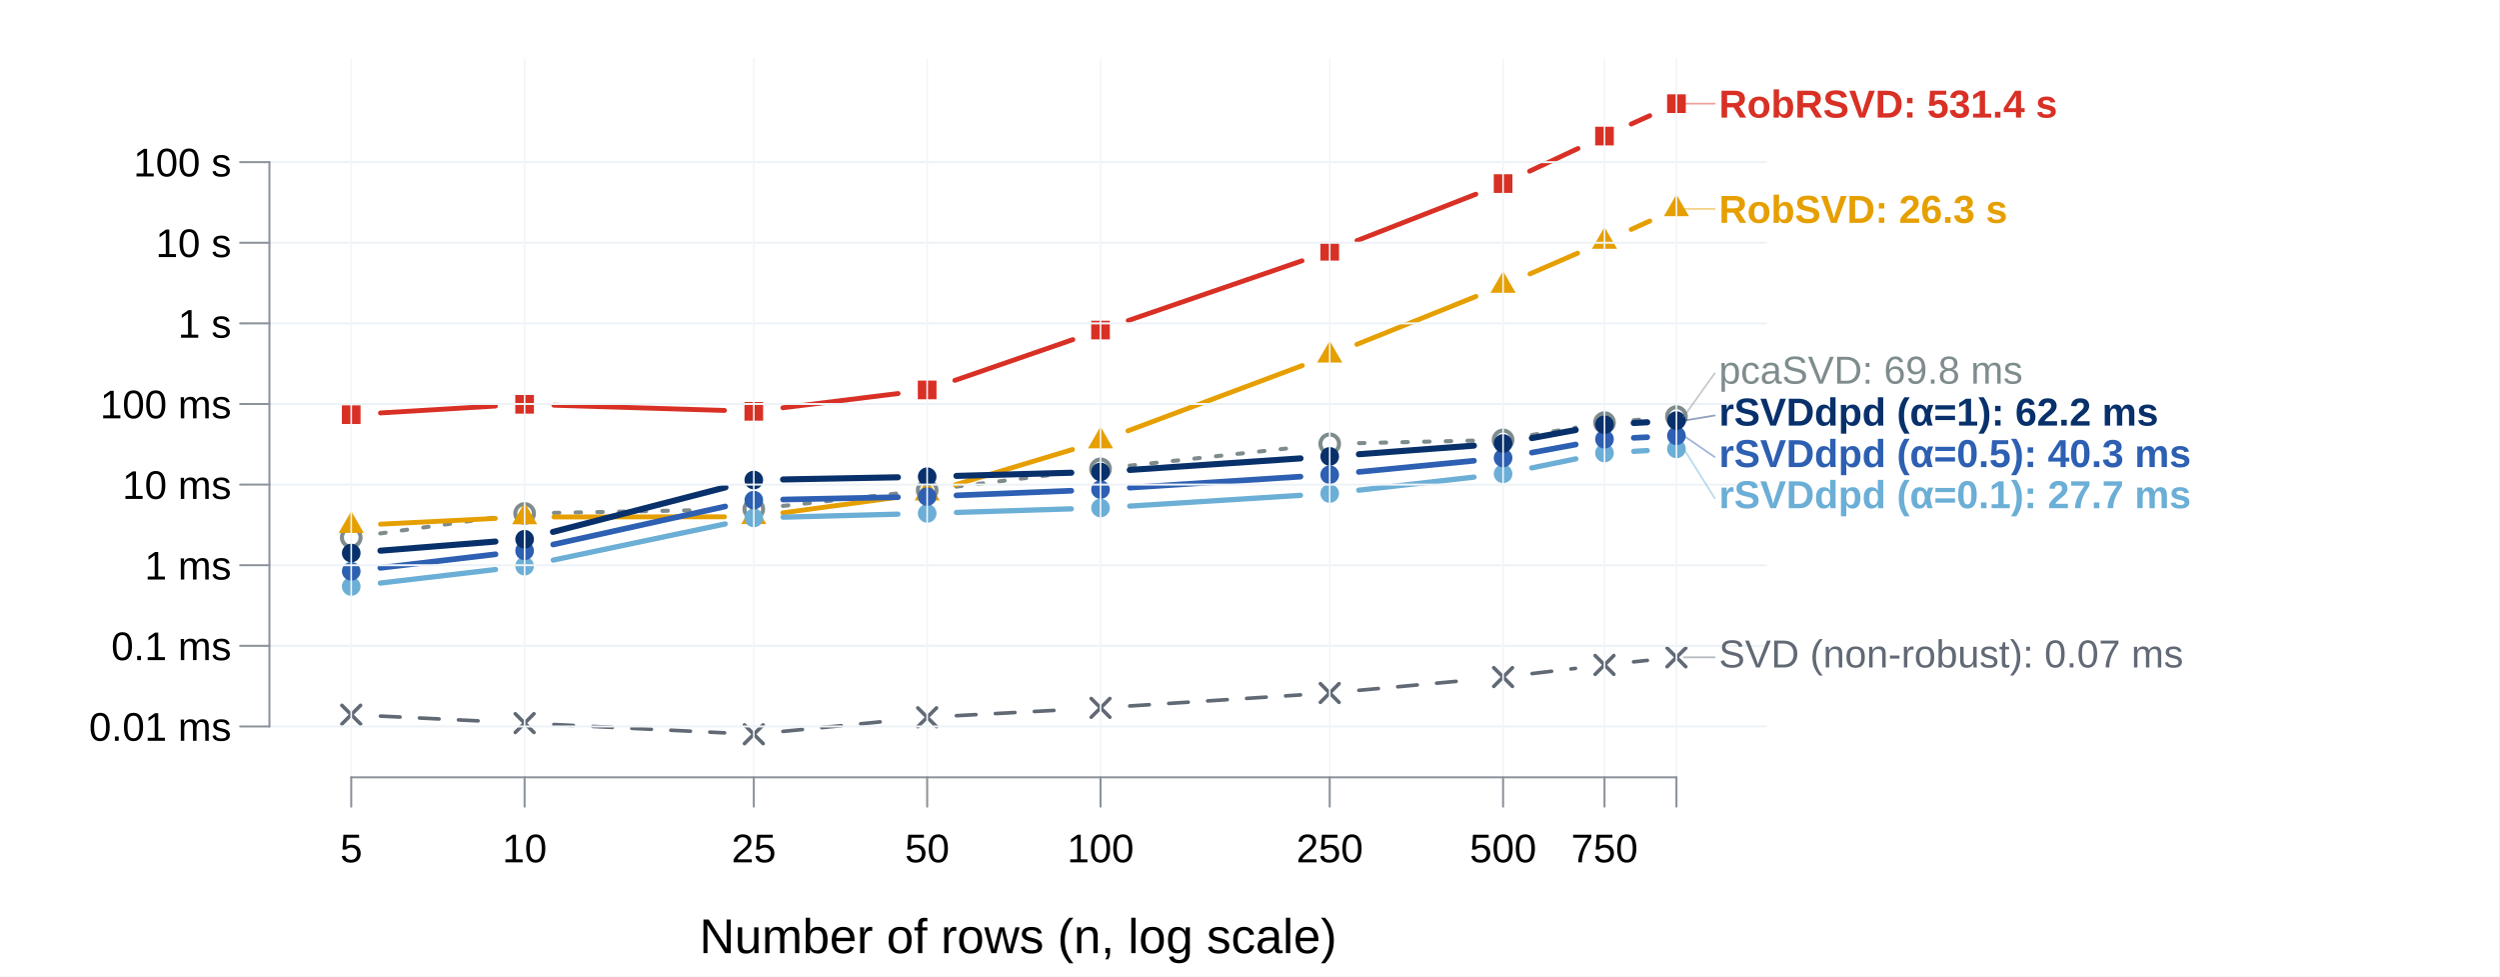
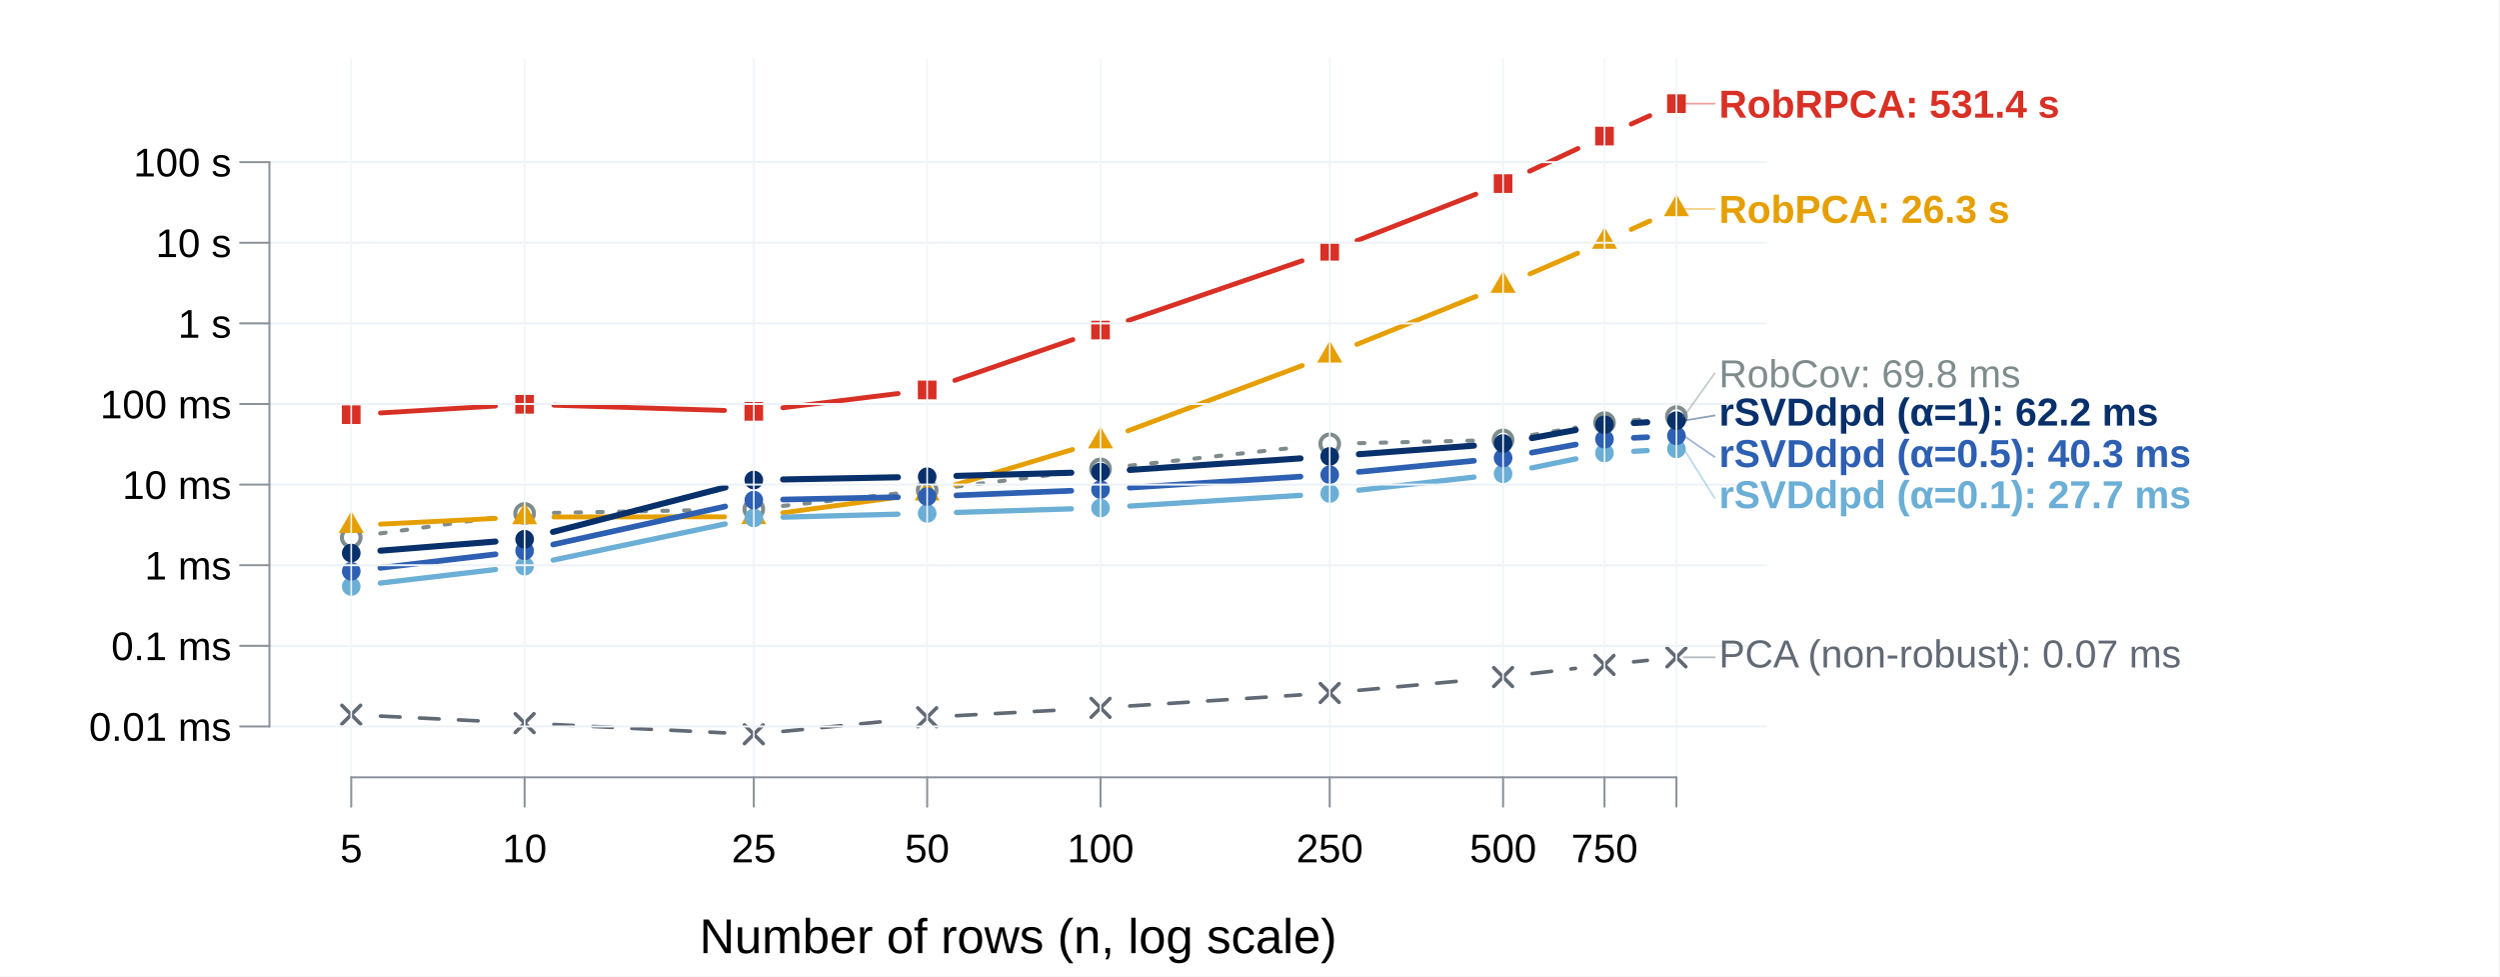
<svg xmlns="http://www.w3.org/2000/svg" width="921.60pt" height="360.00pt" viewBox="0 0 921.60 360.00">
  <g class="svglite">
    <defs>
      <style type="text/css">
    .svglite line, .svglite polyline, .svglite polygon, .svglite path, .svglite rect, .svglite circle {
      fill: none;
      stroke: #000000;
      stroke-linecap: round;
      stroke-linejoin: round;
      stroke-miterlimit: 10.00;
    }
    .svglite text {
      white-space: pre;
    }
    .svglite g.glyphgroup path {
      fill: inherit;
      stroke: none;
    }
  </style>
    </defs>
    <rect width="100%" height="100%" style="stroke: none; fill: #FFFFFF;" />
    <defs>
      <clipPath id="cpMC4wMHw5MjEuNjB8MC4wMHwzNjAuMDA=">
        <rect x="0.00" y="0.00" width="921.60" height="360.00" />
      </clipPath>
    </defs>
    <g clip-path="url(#cpMC4wMHw5MjEuNjB8MC4wMHwzNjAuMDA=)">
</g>
    <defs>
      <clipPath id="cpOTkuMzZ8NjUxLjYwfDIxLjYwfDI4Ni41Ng==">
        <rect x="99.36" y="21.60" width="552.24" height="264.96" />
      </clipPath>
    </defs>
    <g clip-path="url(#cpOTkuMzZ8NjUxLjYwfDIxLjYwfDI4Ni41Ng==)">
      <line x1="140.32" y1="263.98" x2="182.68" y2="266.05" style="stroke-width: 1.35; stroke: #616975; stroke-dasharray: 7.20,7.20;" />
      <line x1="204.26" y1="267.09" x2="267.20" y2="270.16" style="stroke-width: 1.35; stroke: #616975; stroke-dasharray: 7.20,7.20;" />
      <line x1="288.74" y1="269.63" x2="331.18" y2="265.47" style="stroke-width: 1.35; stroke: #616975; stroke-dasharray: 7.20,7.20;" />
      <line x1="352.71" y1="263.83" x2="395.08" y2="261.54" style="stroke-width: 1.35; stroke: #616975; stroke-dasharray: 7.20,7.20;" />
      <line x1="416.64" y1="260.25" x2="479.60" y2="256.17" style="stroke-width: 1.35; stroke: #616975; stroke-dasharray: 7.20,7.20;" />
      <line x1="501.14" y1="254.48" x2="543.56" y2="250.58" style="stroke-width: 1.35; stroke: #616975; stroke-dasharray: 7.20,7.20;" />
      <line x1="565.04" y1="248.31" x2="581.00" y2="246.40" style="stroke-width: 1.35; stroke: #616975; stroke-dasharray: 7.20,7.20;" />
      <line x1="602.46" y1="243.98" x2="607.51" y2="243.45" style="stroke-width: 1.35; stroke: #616975; stroke-dasharray: 7.20,7.20;" />
      <line x1="126.09" y1="266.90" x2="132.97" y2="260.02" style="stroke-width: 1.35; stroke: #616975;" />
      <line x1="126.09" y1="260.02" x2="132.97" y2="266.90" style="stroke-width: 1.35; stroke: #616975;" />
      <line x1="190.03" y1="270.01" x2="196.91" y2="263.13" style="stroke-width: 1.35; stroke: #616975;" />
      <line x1="190.03" y1="263.13" x2="196.91" y2="270.01" style="stroke-width: 1.35; stroke: #616975;" />
      <line x1="274.55" y1="274.12" x2="281.43" y2="267.24" style="stroke-width: 1.35; stroke: #616975;" />
      <line x1="274.55" y1="267.24" x2="281.43" y2="274.12" style="stroke-width: 1.35; stroke: #616975;" />
      <line x1="338.48" y1="267.86" x2="345.37" y2="260.97" style="stroke-width: 1.35; stroke: #616975;" />
      <line x1="338.48" y1="260.97" x2="345.37" y2="267.86" style="stroke-width: 1.35; stroke: #616975;" />
      <line x1="402.42" y1="264.39" x2="409.30" y2="257.51" style="stroke-width: 1.35; stroke: #616975;" />
      <line x1="402.42" y1="257.51" x2="409.30" y2="264.39" style="stroke-width: 1.35; stroke: #616975;" />
      <line x1="486.94" y1="258.91" x2="493.82" y2="252.03" style="stroke-width: 1.35; stroke: #616975;" />
      <line x1="486.94" y1="252.03" x2="493.82" y2="258.91" style="stroke-width: 1.35; stroke: #616975;" />
      <line x1="550.88" y1="253.03" x2="557.76" y2="246.15" style="stroke-width: 1.35; stroke: #616975;" />
      <line x1="550.88" y1="246.15" x2="557.76" y2="253.03" style="stroke-width: 1.35; stroke: #616975;" />
      <line x1="588.28" y1="248.56" x2="595.16" y2="241.67" style="stroke-width: 1.35; stroke: #616975;" />
      <line x1="588.28" y1="241.67" x2="595.16" y2="248.56" style="stroke-width: 1.35; stroke: #616975;" />
      <line x1="614.81" y1="245.76" x2="621.70" y2="238.88" style="stroke-width: 1.35; stroke: #616975;" />
      <line x1="614.81" y1="238.88" x2="621.70" y2="245.76" style="stroke-width: 1.35; stroke: #616975;" />
    </g>
    <g clip-path="url(#cpMC4wMHw5MjEuNjB8MC4wMHwzNjAuMDA=)">
      <text x="375.48" y="351.36" text-anchor="middle" style="font-size: 18.00px; font-family: &quot;Arial&quot;;" textLength="235.16px" lengthAdjust="spacingAndGlyphs">Number of rows (n, log scale)</text>
    </g>
    <g clip-path="url(#cpOTkuMzZ8NjUxLjYwfDIxLjYwfDI4Ni41Ng==)">
      <line x1="140.23" y1="196.65" x2="182.77" y2="190.76" style="stroke-width: 1.50; stroke: #7F8C8D; stroke-dasharray: 2.00,6.00;" />
      <line x1="204.27" y1="189.07" x2="267.19" y2="187.89" style="stroke-width: 1.50; stroke: #7F8C8D; stroke-dasharray: 2.00,6.00;" />
      <line x1="288.72" y1="186.51" x2="331.19" y2="181.88" style="stroke-width: 1.50; stroke: #7F8C8D; stroke-dasharray: 2.00,6.00;" />
      <line x1="352.64" y1="179.39" x2="395.14" y2="174.15" style="stroke-width: 1.50; stroke: #7F8C8D; stroke-dasharray: 2.00,6.00;" />
      <line x1="416.60" y1="171.66" x2="479.65" y2="164.78" style="stroke-width: 1.50; stroke: #7F8C8D; stroke-dasharray: 2.00,6.00;" />
      <line x1="501.18" y1="163.36" x2="543.52" y2="162.42" style="stroke-width: 1.50; stroke: #7F8C8D; stroke-dasharray: 2.00,6.00;" />
      <line x1="564.96" y1="160.36" x2="581.07" y2="157.62" style="stroke-width: 1.50; stroke: #7F8C8D; stroke-dasharray: 2.00,6.00;" />
      <line x1="602.48" y1="154.90" x2="607.49" y2="154.48" style="stroke-width: 1.50; stroke: #7F8C8D; stroke-dasharray: 2.00,6.00;" />
      <circle cx="129.53" cy="198.13" r="3.44" style="stroke-width: 1.50; stroke: #7F8C8D;" />
      <circle cx="193.47" cy="189.28" r="3.44" style="stroke-width: 1.50; stroke: #7F8C8D;" />
      <circle cx="277.99" cy="187.68" r="3.44" style="stroke-width: 1.50; stroke: #7F8C8D;" />
      <circle cx="341.93" cy="180.71" r="3.44" style="stroke-width: 1.50; stroke: #7F8C8D;" />
      <circle cx="405.86" cy="172.83" r="3.44" style="stroke-width: 1.50; stroke: #7F8C8D;" />
      <circle cx="490.38" cy="163.61" r="3.44" style="stroke-width: 1.50; stroke: #7F8C8D;" />
      <circle cx="554.32" cy="162.17" r="3.44" style="stroke-width: 1.50; stroke: #7F8C8D;" />
      <circle cx="591.72" cy="155.80" r="3.44" style="stroke-width: 1.50; stroke: #7F8C8D;" />
      <circle cx="618.25" cy="153.57" r="3.44" style="stroke-width: 1.50; stroke: #7F8C8D;" />
      <line x1="140.32" y1="193.23" x2="182.68" y2="191.12" style="stroke-width: 1.80; stroke: #E69F00;" />
      <line x1="204.27" y1="190.57" x2="267.19" y2="190.52" style="stroke-width: 1.80; stroke: #E69F00;" />
      <line x1="288.69" y1="189.05" x2="331.22" y2="183.27" style="stroke-width: 1.80; stroke: #E69F00;" />
      <line x1="352.27" y1="178.71" x2="395.52" y2="165.71" style="stroke-width: 1.80; stroke: #E69F00;" />
      <line x1="415.98" y1="158.82" x2="480.27" y2="134.75" style="stroke-width: 1.80; stroke: #E69F00;" />
      <line x1="500.40" y1="126.94" x2="544.30" y2="109.28" style="stroke-width: 1.80; stroke: #E69F00;" />
      <line x1="564.23" y1="100.96" x2="581.81" y2="93.33" style="stroke-width: 1.80; stroke: #E69F00;" />
      <line x1="601.56" y1="84.58" x2="608.42" y2="81.47" style="stroke-width: 1.80; stroke: #E69F00;" />
      <polygon points="129.53,188.42 134.17,196.45 124.90,196.45 " style="stroke-width: 1.80; stroke: none; fill: #E69F00;" />
      <polygon points="193.47,185.23 198.10,193.26 188.83,193.26 " style="stroke-width: 1.80; stroke: none; fill: #E69F00;" />
      <polygon points="277.99,185.15 282.62,193.18 273.35,193.18 " style="stroke-width: 1.80; stroke: none; fill: #E69F00;" />
      <polygon points="341.93,176.46 346.56,184.49 337.29,184.49 " style="stroke-width: 1.80; stroke: none; fill: #E69F00;" />
      <polygon points="405.86,157.25 410.50,165.28 401.23,165.28 " style="stroke-width: 1.80; stroke: none; fill: #E69F00;" />
      <polygon points="490.38,125.61 495.02,133.64 485.75,133.64 " style="stroke-width: 1.80; stroke: none; fill: #E69F00;" />
      <polygon points="554.32,99.90 558.95,107.93 549.68,107.93 " style="stroke-width: 1.80; stroke: none; fill: #E69F00;" />
      <polygon points="591.72,83.68 596.36,91.71 587.08,91.71 " style="stroke-width: 1.80; stroke: none; fill: #E69F00;" />
      <polygon points="618.25,71.66 622.89,79.70 613.62,79.70 " style="stroke-width: 1.80; stroke: none; fill: #E69F00;" />
      <line x1="140.31" y1="152.23" x2="182.69" y2="149.69" style="stroke-width: 1.80; stroke: #D93025;" />
      <line x1="204.26" y1="149.38" x2="267.19" y2="151.31" style="stroke-width: 1.80; stroke: #D93025;" />
      <line x1="288.71" y1="150.32" x2="331.21" y2="145.07" style="stroke-width: 1.80; stroke: #D93025;" />
      <line x1="352.13" y1="140.22" x2="395.65" y2="125.19" style="stroke-width: 1.80; stroke: #D93025;" />
      <line x1="416.08" y1="118.16" x2="480.17" y2="96.14" style="stroke-width: 1.80; stroke: #D93025;" />
      <line x1="500.44" y1="88.70" x2="544.26" y2="71.60" style="stroke-width: 1.80; stroke: #D93025;" />
      <line x1="564.10" y1="63.10" x2="581.94" y2="54.74" style="stroke-width: 1.80; stroke: #D93025;" />
      <line x1="601.57" y1="45.73" x2="608.41" y2="42.65" style="stroke-width: 1.80; stroke: #D93025;" />
      <polygon points="126.09,156.31 132.97,156.31 132.97,149.43 126.09,149.43 " style="stroke-width: 1.80; stroke: none; fill: #D93025;" />
      <polygon points="190.03,152.49 196.91,152.49 196.91,145.60 190.03,145.60 " style="stroke-width: 1.80; stroke: none; fill: #D93025;" />
      <polygon points="274.55,155.08 281.43,155.08 281.43,148.20 274.55,148.20 " style="stroke-width: 1.80; stroke: none; fill: #D93025;" />
      <polygon points="338.48,147.19 345.37,147.19 345.37,140.30 338.48,140.30 " style="stroke-width: 1.80; stroke: none; fill: #D93025;" />
      <polygon points="402.42,125.11 409.30,125.11 409.30,118.23 402.42,118.23 " style="stroke-width: 1.80; stroke: none; fill: #D93025;" />
      <polygon points="486.94,96.07 493.82,96.07 493.82,89.19 486.94,89.19 " style="stroke-width: 1.80; stroke: none; fill: #D93025;" />
      <polygon points="550.88,71.12 557.76,71.12 557.76,64.23 550.88,64.23 " style="stroke-width: 1.80; stroke: none; fill: #D93025;" />
      <polygon points="588.28,53.61 595.16,53.61 595.16,46.72 588.28,46.72 " style="stroke-width: 1.80; stroke: none; fill: #D93025;" />
      <polygon points="614.81,41.66 621.70,41.66 621.70,34.77 614.81,34.77 " style="stroke-width: 1.80; stroke: none; fill: #D93025;" />
      <line x1="140.26" y1="214.94" x2="182.74" y2="209.95" style="stroke-width: 1.95; stroke: #6BAED6;" />
      <line x1="204.04" y1="206.47" x2="267.42" y2="193.15" style="stroke-width: 1.95; stroke: #6BAED6;" />
      <line x1="288.78" y1="190.65" x2="331.13" y2="189.54" style="stroke-width: 1.95; stroke: #6BAED6;" />
      <line x1="352.72" y1="188.91" x2="395.07" y2="187.58" style="stroke-width: 1.95; stroke: #6BAED6;" />
      <line x1="416.64" y1="186.57" x2="479.60" y2="182.60" style="stroke-width: 1.95; stroke: #6BAED6;" />
      <line x1="501.11" y1="180.71" x2="543.59" y2="175.88" style="stroke-width: 1.95; stroke: #6BAED6;" />
      <line x1="564.90" y1="172.49" x2="581.14" y2="169.16" style="stroke-width: 1.95; stroke: #6BAED6;" />
      <line x1="602.50" y1="166.38" x2="607.47" y2="166.10" style="stroke-width: 1.95; stroke: #6BAED6;" />
      <circle cx="129.53" cy="216.20" r="3.44" style="stroke-width: 1.95; stroke: none; fill: #6BAED6;" />
      <circle cx="193.47" cy="208.69" r="3.44" style="stroke-width: 1.95; stroke: none; fill: #6BAED6;" />
      <circle cx="277.99" cy="190.93" r="3.44" style="stroke-width: 1.95; stroke: none; fill: #6BAED6;" />
      <circle cx="341.93" cy="189.25" r="3.44" style="stroke-width: 1.95; stroke: none; fill: #6BAED6;" />
      <circle cx="405.86" cy="187.25" r="3.44" style="stroke-width: 1.95; stroke: none; fill: #6BAED6;" />
      <circle cx="490.38" cy="181.93" r="3.44" style="stroke-width: 1.95; stroke: none; fill: #6BAED6;" />
      <circle cx="554.32" cy="174.66" r="3.44" style="stroke-width: 1.95; stroke: none; fill: #6BAED6;" />
      <circle cx="591.72" cy="166.99" r="3.44" style="stroke-width: 1.95; stroke: none; fill: #6BAED6;" />
      <circle cx="618.25" cy="165.48" r="3.44" style="stroke-width: 1.95; stroke: none; fill: #6BAED6;" />
      <line x1="140.26" y1="209.33" x2="182.74" y2="204.33" style="stroke-width: 2.10; stroke: #2D5FB2;" />
      <line x1="204.01" y1="200.73" x2="267.44" y2="186.70" style="stroke-width: 2.10; stroke: #2D5FB2;" />
      <line x1="288.79" y1="184.15" x2="331.13" y2="183.28" style="stroke-width: 2.10; stroke: #2D5FB2;" />
      <line x1="352.72" y1="182.62" x2="395.07" y2="180.91" style="stroke-width: 2.10; stroke: #2D5FB2;" />
      <line x1="416.64" y1="179.77" x2="479.60" y2="175.71" style="stroke-width: 2.10; stroke: #2D5FB2;" />
      <line x1="501.13" y1="173.97" x2="543.57" y2="169.86" style="stroke-width: 2.10; stroke: #2D5FB2;" />
      <line x1="564.94" y1="166.86" x2="581.10" y2="163.87" style="stroke-width: 2.10; stroke: #2D5FB2;" />
      <line x1="602.51" y1="161.40" x2="607.47" y2="161.17" style="stroke-width: 2.10; stroke: #2D5FB2;" />
      <circle cx="129.53" cy="210.60" r="3.44" style="stroke-width: 2.10; stroke: none; fill: #2D5FB2;" />
      <circle cx="193.47" cy="203.06" r="3.44" style="stroke-width: 2.10; stroke: none; fill: #2D5FB2;" />
      <circle cx="277.99" cy="184.37" r="3.44" style="stroke-width: 2.10; stroke: none; fill: #2D5FB2;" />
      <circle cx="341.93" cy="183.06" r="3.44" style="stroke-width: 2.10; stroke: none; fill: #2D5FB2;" />
      <circle cx="405.86" cy="180.47" r="3.44" style="stroke-width: 2.10; stroke: none; fill: #2D5FB2;" />
      <circle cx="490.38" cy="175.01" r="3.44" style="stroke-width: 2.10; stroke: none; fill: #2D5FB2;" />
      <circle cx="554.32" cy="168.82" r="3.44" style="stroke-width: 2.10; stroke: none; fill: #2D5FB2;" />
      <circle cx="591.72" cy="161.91" r="3.44" style="stroke-width: 2.10; stroke: none; fill: #2D5FB2;" />
      <circle cx="618.25" cy="160.65" r="3.44" style="stroke-width: 2.10; stroke: none; fill: #2D5FB2;" />
      <line x1="140.30" y1="203.01" x2="182.70" y2="199.64" style="stroke-width: 2.25; stroke: #08306B;" />
      <line x1="203.93" y1="196.09" x2="267.53" y2="179.66" style="stroke-width: 2.25; stroke: #08306B;" />
      <line x1="288.79" y1="176.75" x2="331.13" y2="175.95" style="stroke-width: 2.25; stroke: #08306B;" />
      <line x1="352.72" y1="175.44" x2="395.07" y2="174.27" style="stroke-width: 2.25; stroke: #08306B;" />
      <line x1="416.64" y1="173.24" x2="479.61" y2="168.98" style="stroke-width: 2.25; stroke: #08306B;" />
      <line x1="501.15" y1="167.44" x2="543.55" y2="164.28" style="stroke-width: 2.25; stroke: #08306B;" />
      <line x1="564.94" y1="161.50" x2="581.10" y2="158.51" style="stroke-width: 2.25; stroke: #08306B;" />
      <line x1="602.50" y1="155.94" x2="607.47" y2="155.66" style="stroke-width: 2.25; stroke: #08306B;" />
      <circle cx="129.53" cy="203.87" r="3.44" style="stroke-width: 2.25; stroke: none; fill: #08306B;" />
      <circle cx="193.47" cy="198.79" r="3.44" style="stroke-width: 2.25; stroke: none; fill: #08306B;" />
      <circle cx="277.99" cy="176.96" r="3.44" style="stroke-width: 2.25; stroke: none; fill: #08306B;" />
      <circle cx="341.93" cy="175.74" r="3.44" style="stroke-width: 2.25; stroke: none; fill: #08306B;" />
      <circle cx="405.86" cy="173.97" r="3.44" style="stroke-width: 2.25; stroke: none; fill: #08306B;" />
      <circle cx="490.38" cy="168.25" r="3.44" style="stroke-width: 2.25; stroke: none; fill: #08306B;" />
      <circle cx="554.32" cy="163.47" r="3.44" style="stroke-width: 2.25; stroke: none; fill: #08306B;" />
      <circle cx="591.72" cy="156.54" r="3.44" style="stroke-width: 2.25; stroke: none; fill: #08306B;" />
      <circle cx="618.25" cy="155.05" r="3.44" style="stroke-width: 2.25; stroke: none; fill: #08306B;" />
      <line x1="99.36" y1="267.80" x2="651.60" y2="267.80" style="stroke-width: 0.75; stroke: #EDF2F7;" />
      <line x1="99.36" y1="238.08" x2="651.60" y2="238.08" style="stroke-width: 0.75; stroke: #EDF2F7;" />
      <line x1="99.36" y1="208.36" x2="651.60" y2="208.36" style="stroke-width: 0.75; stroke: #EDF2F7;" />
      <line x1="99.36" y1="178.65" x2="651.60" y2="178.65" style="stroke-width: 0.75; stroke: #EDF2F7;" />
      <line x1="99.36" y1="148.93" x2="651.60" y2="148.93" style="stroke-width: 0.75; stroke: #EDF2F7;" />
      <line x1="99.36" y1="119.21" x2="651.60" y2="119.21" style="stroke-width: 0.75; stroke: #EDF2F7;" />
      <line x1="99.36" y1="89.49" x2="651.60" y2="89.49" style="stroke-width: 0.75; stroke: #EDF2F7;" />
      <line x1="99.36" y1="59.77" x2="651.60" y2="59.77" style="stroke-width: 0.75; stroke: #EDF2F7;" />
      <line x1="129.53" y1="286.56" x2="129.53" y2="21.60" style="stroke-width: 0.60; stroke: #F1F5F9;" />
      <line x1="193.47" y1="286.56" x2="193.47" y2="21.60" style="stroke-width: 0.60; stroke: #F1F5F9;" />
      <line x1="277.99" y1="286.56" x2="277.99" y2="21.60" style="stroke-width: 0.60; stroke: #F1F5F9;" />
      <line x1="341.93" y1="286.56" x2="341.93" y2="21.60" style="stroke-width: 0.60; stroke: #F1F5F9;" />
      <line x1="405.86" y1="286.56" x2="405.86" y2="21.60" style="stroke-width: 0.60; stroke: #F1F5F9;" />
      <line x1="490.38" y1="286.56" x2="490.38" y2="21.60" style="stroke-width: 0.60; stroke: #F1F5F9;" />
      <line x1="554.32" y1="286.56" x2="554.32" y2="21.60" style="stroke-width: 0.60; stroke: #F1F5F9;" />
      <line x1="591.72" y1="286.56" x2="591.72" y2="21.60" style="stroke-width: 0.60; stroke: #F1F5F9;" />
      <line x1="618.25" y1="286.56" x2="618.25" y2="21.60" style="stroke-width: 0.60; stroke: #F1F5F9;" />
    </g>
    <g clip-path="url(#cpMC4wMHw5MjEuNjB8MC4wMHwzNjAuMDA=)">
      <line x1="129.53" y1="286.56" x2="618.25" y2="286.56" style="stroke-width: 0.75; stroke: #8B929A;" />
      <line x1="129.53" y1="286.56" x2="129.53" y2="297.36" style="stroke-width: 0.75; stroke: #8B929A;" />
      <line x1="193.47" y1="286.56" x2="193.47" y2="297.36" style="stroke-width: 0.75; stroke: #8B929A;" />
      <line x1="277.99" y1="286.56" x2="277.99" y2="297.36" style="stroke-width: 0.75; stroke: #8B929A;" />
      <line x1="341.93" y1="286.56" x2="341.93" y2="297.36" style="stroke-width: 0.75; stroke: #8B929A;" />
      <line x1="405.86" y1="286.56" x2="405.86" y2="297.36" style="stroke-width: 0.75; stroke: #8B929A;" />
      <line x1="490.38" y1="286.56" x2="490.38" y2="297.36" style="stroke-width: 0.75; stroke: #8B929A;" />
      <line x1="554.32" y1="286.56" x2="554.32" y2="297.36" style="stroke-width: 0.75; stroke: #8B929A;" />
      <line x1="591.72" y1="286.56" x2="591.72" y2="297.36" style="stroke-width: 0.75; stroke: #8B929A;" />
      <line x1="618.25" y1="286.56" x2="618.25" y2="297.36" style="stroke-width: 0.75; stroke: #8B929A;" />
      <text x="129.53" y="317.88" text-anchor="middle" style="font-size: 14.76px; font-family: &quot;Arial&quot;;" textLength="8.20px" lengthAdjust="spacingAndGlyphs">5</text>
      <text x="193.47" y="317.88" text-anchor="middle" style="font-size: 14.76px; font-family: &quot;Arial&quot;;" textLength="16.41px" lengthAdjust="spacingAndGlyphs">10</text>
      <text x="277.99" y="317.88" text-anchor="middle" style="font-size: 14.76px; font-family: &quot;Arial&quot;;" textLength="16.41px" lengthAdjust="spacingAndGlyphs">25</text>
      <text x="341.93" y="317.88" text-anchor="middle" style="font-size: 14.76px; font-family: &quot;Arial&quot;;" textLength="16.41px" lengthAdjust="spacingAndGlyphs">50</text>
      <text x="405.86" y="317.88" text-anchor="middle" style="font-size: 14.76px; font-family: &quot;Arial&quot;;" textLength="24.61px" lengthAdjust="spacingAndGlyphs">100</text>
      <text x="490.38" y="317.88" text-anchor="middle" style="font-size: 14.76px; font-family: &quot;Arial&quot;;" textLength="24.61px" lengthAdjust="spacingAndGlyphs">250</text>
      <text x="554.32" y="317.88" text-anchor="middle" style="font-size: 14.76px; font-family: &quot;Arial&quot;;" textLength="24.61px" lengthAdjust="spacingAndGlyphs">500</text>
      <text x="591.72" y="317.88" text-anchor="middle" style="font-size: 14.76px; font-family: &quot;Arial&quot;;" textLength="24.61px" lengthAdjust="spacingAndGlyphs">750</text>
      <line x1="99.36" y1="267.80" x2="99.36" y2="59.77" style="stroke-width: 0.75; stroke: #8B929A;" />
      <line x1="99.36" y1="267.80" x2="88.56" y2="267.80" style="stroke-width: 0.75; stroke: #8B929A;" />
      <line x1="99.36" y1="238.08" x2="88.56" y2="238.08" style="stroke-width: 0.75; stroke: #8B929A;" />
      <line x1="99.36" y1="208.36" x2="88.56" y2="208.36" style="stroke-width: 0.75; stroke: #8B929A;" />
      <line x1="99.36" y1="178.65" x2="88.56" y2="178.65" style="stroke-width: 0.75; stroke: #8B929A;" />
      <line x1="99.36" y1="148.93" x2="88.56" y2="148.93" style="stroke-width: 0.75; stroke: #8B929A;" />
      <line x1="99.36" y1="119.21" x2="88.56" y2="119.21" style="stroke-width: 0.75; stroke: #8B929A;" />
      <line x1="99.36" y1="89.49" x2="88.56" y2="89.49" style="stroke-width: 0.75; stroke: #8B929A;" />
      <line x1="99.36" y1="59.77" x2="88.56" y2="59.77" style="stroke-width: 0.75; stroke: #8B929A;" />
      <text x="85.32" y="273.08" text-anchor="end" style="font-size: 14.76px; font-family: &quot;Arial&quot;;" textLength="52.45px" lengthAdjust="spacingAndGlyphs">0.01 ms</text>
      <text x="85.32" y="243.36" text-anchor="end" style="font-size: 14.76px; font-family: &quot;Arial&quot;;" textLength="44.25px" lengthAdjust="spacingAndGlyphs">0.1 ms</text>
      <text x="85.32" y="213.64" text-anchor="end" style="font-size: 14.76px; font-family: &quot;Arial&quot;;" textLength="31.95px" lengthAdjust="spacingAndGlyphs">1 ms</text>
      <text x="85.32" y="183.93" text-anchor="end" style="font-size: 14.76px; font-family: &quot;Arial&quot;;" textLength="40.16px" lengthAdjust="spacingAndGlyphs">10 ms</text>
      <text x="85.32" y="154.21" text-anchor="end" style="font-size: 14.76px; font-family: &quot;Arial&quot;;" textLength="48.36px" lengthAdjust="spacingAndGlyphs">100 ms</text>
      <text x="85.32" y="124.49" text-anchor="end" style="font-size: 14.76px; font-family: &quot;Arial&quot;;" textLength="19.67px" lengthAdjust="spacingAndGlyphs">1 s</text>
      <text x="85.32" y="94.77" text-anchor="end" style="font-size: 14.76px; font-family: &quot;Arial&quot;;" textLength="27.88px" lengthAdjust="spacingAndGlyphs">10 s</text>
      <text x="85.32" y="65.05" text-anchor="end" style="font-size: 14.76px; font-family: &quot;Arial&quot;;" textLength="36.08px" lengthAdjust="spacingAndGlyphs">100 s</text>
      <line x1="620.98" y1="242.32" x2="632.34" y2="242.32" style="stroke-width: 0.67; stroke: #616975; stroke-opacity: 0.45;" />
      <line x1="620.98" y1="153.57" x2="632.34" y2="137.63" style="stroke-width: 0.67; stroke: #7F8C8D; stroke-opacity: 0.45;" />
      <line x1="620.98" y1="77.02" x2="632.34" y2="77.02" style="stroke-width: 0.67; stroke: #E69F00; stroke-opacity: 0.45;" />
      <line x1="620.98" y1="38.21" x2="632.34" y2="38.21" style="stroke-width: 0.67; stroke: #D93025; stroke-opacity: 0.45;" />
      <line x1="620.98" y1="165.48" x2="632.34" y2="183.62" style="stroke-width: 0.67; stroke: #6BAED6; stroke-opacity: 0.45;" />
      <line x1="620.98" y1="160.65" x2="632.34" y2="168.47" style="stroke-width: 0.67; stroke: #2D5FB2; stroke-opacity: 0.45;" />
      <line x1="620.98" y1="155.05" x2="632.34" y2="153.17" style="stroke-width: 0.67; stroke: #08306B; stroke-opacity: 0.45;" />
-       <text x="633.91" y="246.05" style="font-size: 14.40px;fill: #616975; font-family: &quot;Arial&quot;;" textLength="171.16px" lengthAdjust="spacingAndGlyphs">SVD (non-robust): 0.07 ms</text>
-       <text x="633.91" y="141.44" style="font-size: 14.40px;fill: #7F8C8D; font-family: &quot;Arial&quot;;" textLength="111.97px" lengthAdjust="spacingAndGlyphs">pcaSVD: 69.8 ms</text>
-       <text x="633.91" y="82.17" style="font-size: 14.40px; font-weight: bold;fill: #E69F00; font-family: &quot;Arial&quot;;" textLength="106.36px" lengthAdjust="spacingAndGlyphs">RobSVD: 26.3 s</text>
-       <text x="633.91" y="43.36" style="font-size: 14.40px; font-weight: bold;fill: #D93025; font-family: &quot;Arial&quot;;" textLength="124.75px" lengthAdjust="spacingAndGlyphs">RobRSVD: 531.4 s</text>
+       <text x="633.91" y="246.05" style="font-size: 14.40px;fill: #616975; font-family: &quot;Arial&quot;;" textLength="170.36px" lengthAdjust="spacingAndGlyphs">PCA (non-robust): 0.07 ms</text>
+       <text x="633.91" y="142.78" style="font-size: 14.40px;fill: #7F8C8D; font-family: &quot;Arial&quot;;" textLength="111.17px" lengthAdjust="spacingAndGlyphs">RobCov: 69.8 ms</text>
+       <text x="633.91" y="82.17" style="font-size: 14.40px; font-weight: bold;fill: #E69F00; font-family: &quot;Arial&quot;;" textLength="107.16px" lengthAdjust="spacingAndGlyphs">RobPCA: 26.3 s</text>
+       <text x="633.91" y="43.37" style="font-size: 14.40px; font-weight: bold;fill: #D93025; font-family: &quot;Arial&quot;;" textLength="125.55px" lengthAdjust="spacingAndGlyphs">RobRPCA: 531.4 s</text>
      <text x="633.91" y="187.35" style="font-size: 14.40px; font-weight: bold;fill: #6BAED6; font-family: &quot;Arial&quot;;" textLength="174.00px" lengthAdjust="spacingAndGlyphs">rSVDdpd (α=0.1): 27.7 ms</text>
      <text x="633.91" y="172.19" style="font-size: 14.40px; font-weight: bold;fill: #2D5FB2; font-family: &quot;Arial&quot;;" textLength="174.00px" lengthAdjust="spacingAndGlyphs">rSVDdpd (α=0.5): 40.3 ms</text>
      <text x="633.91" y="156.89" style="font-size: 14.40px; font-weight: bold;fill: #08306B; font-family: &quot;Arial&quot;;" textLength="162.00px" lengthAdjust="spacingAndGlyphs">rSVDdpd (α=1): 62.2 ms</text>
    </g>
  </g>
</svg>
